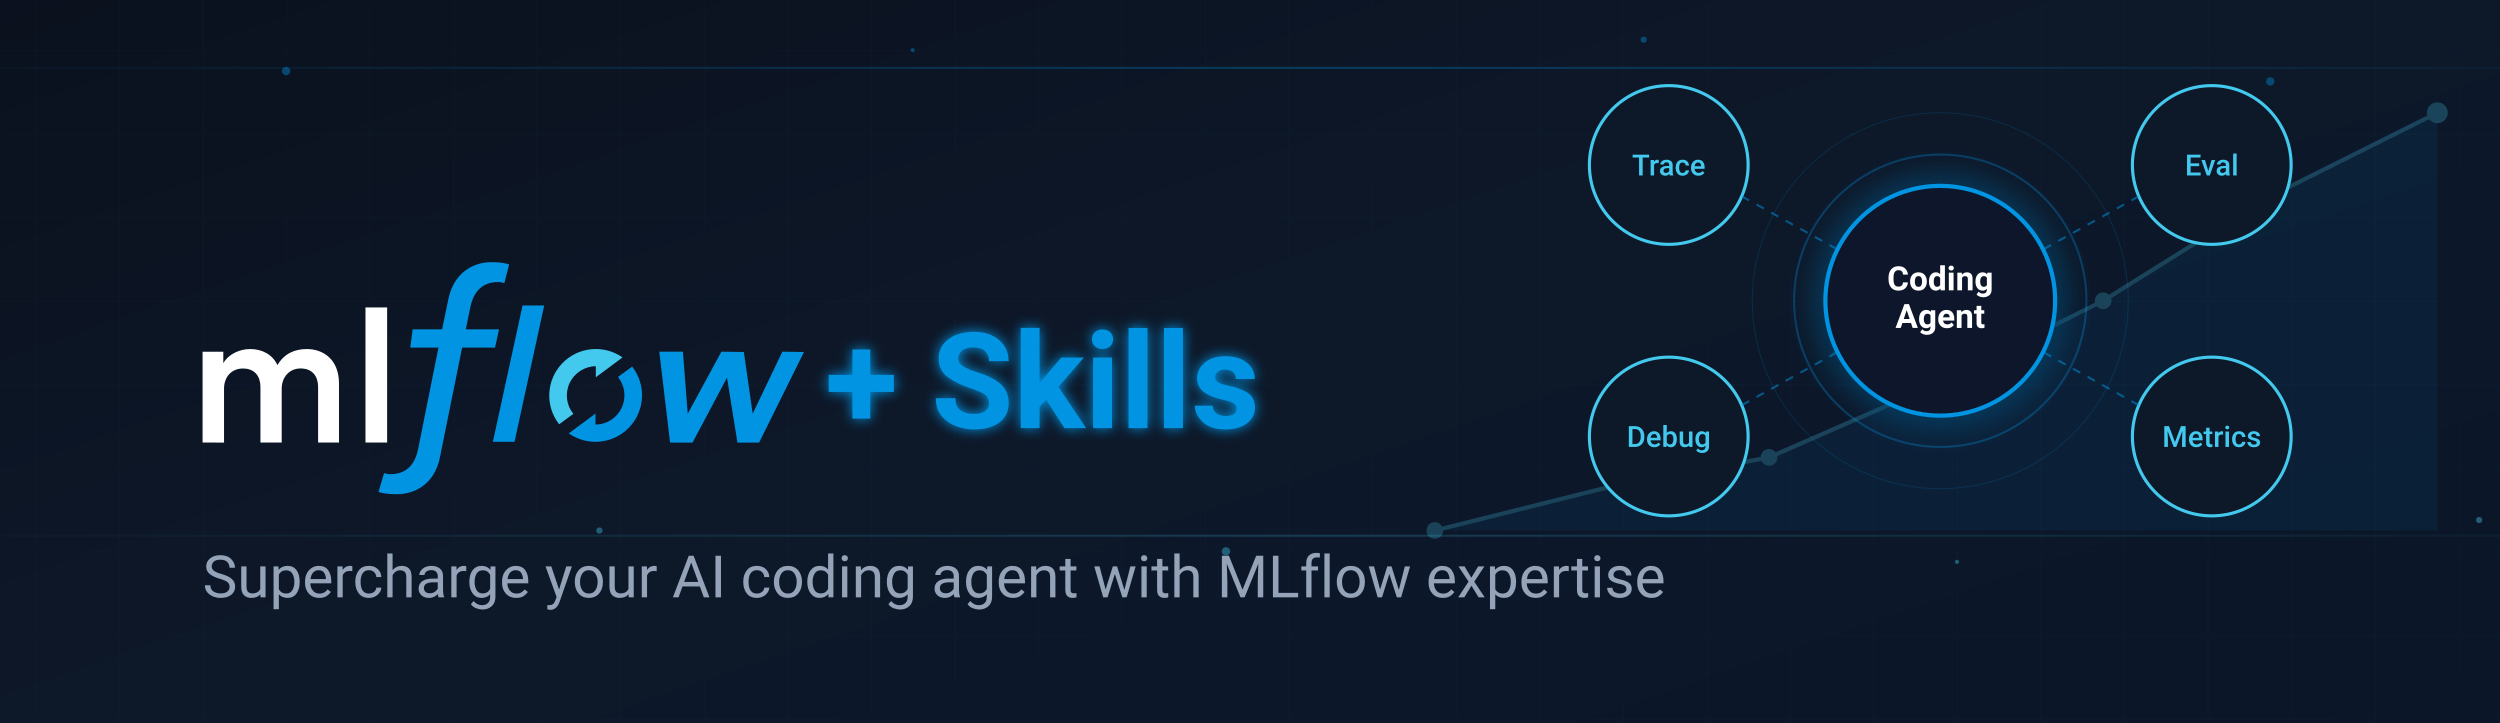
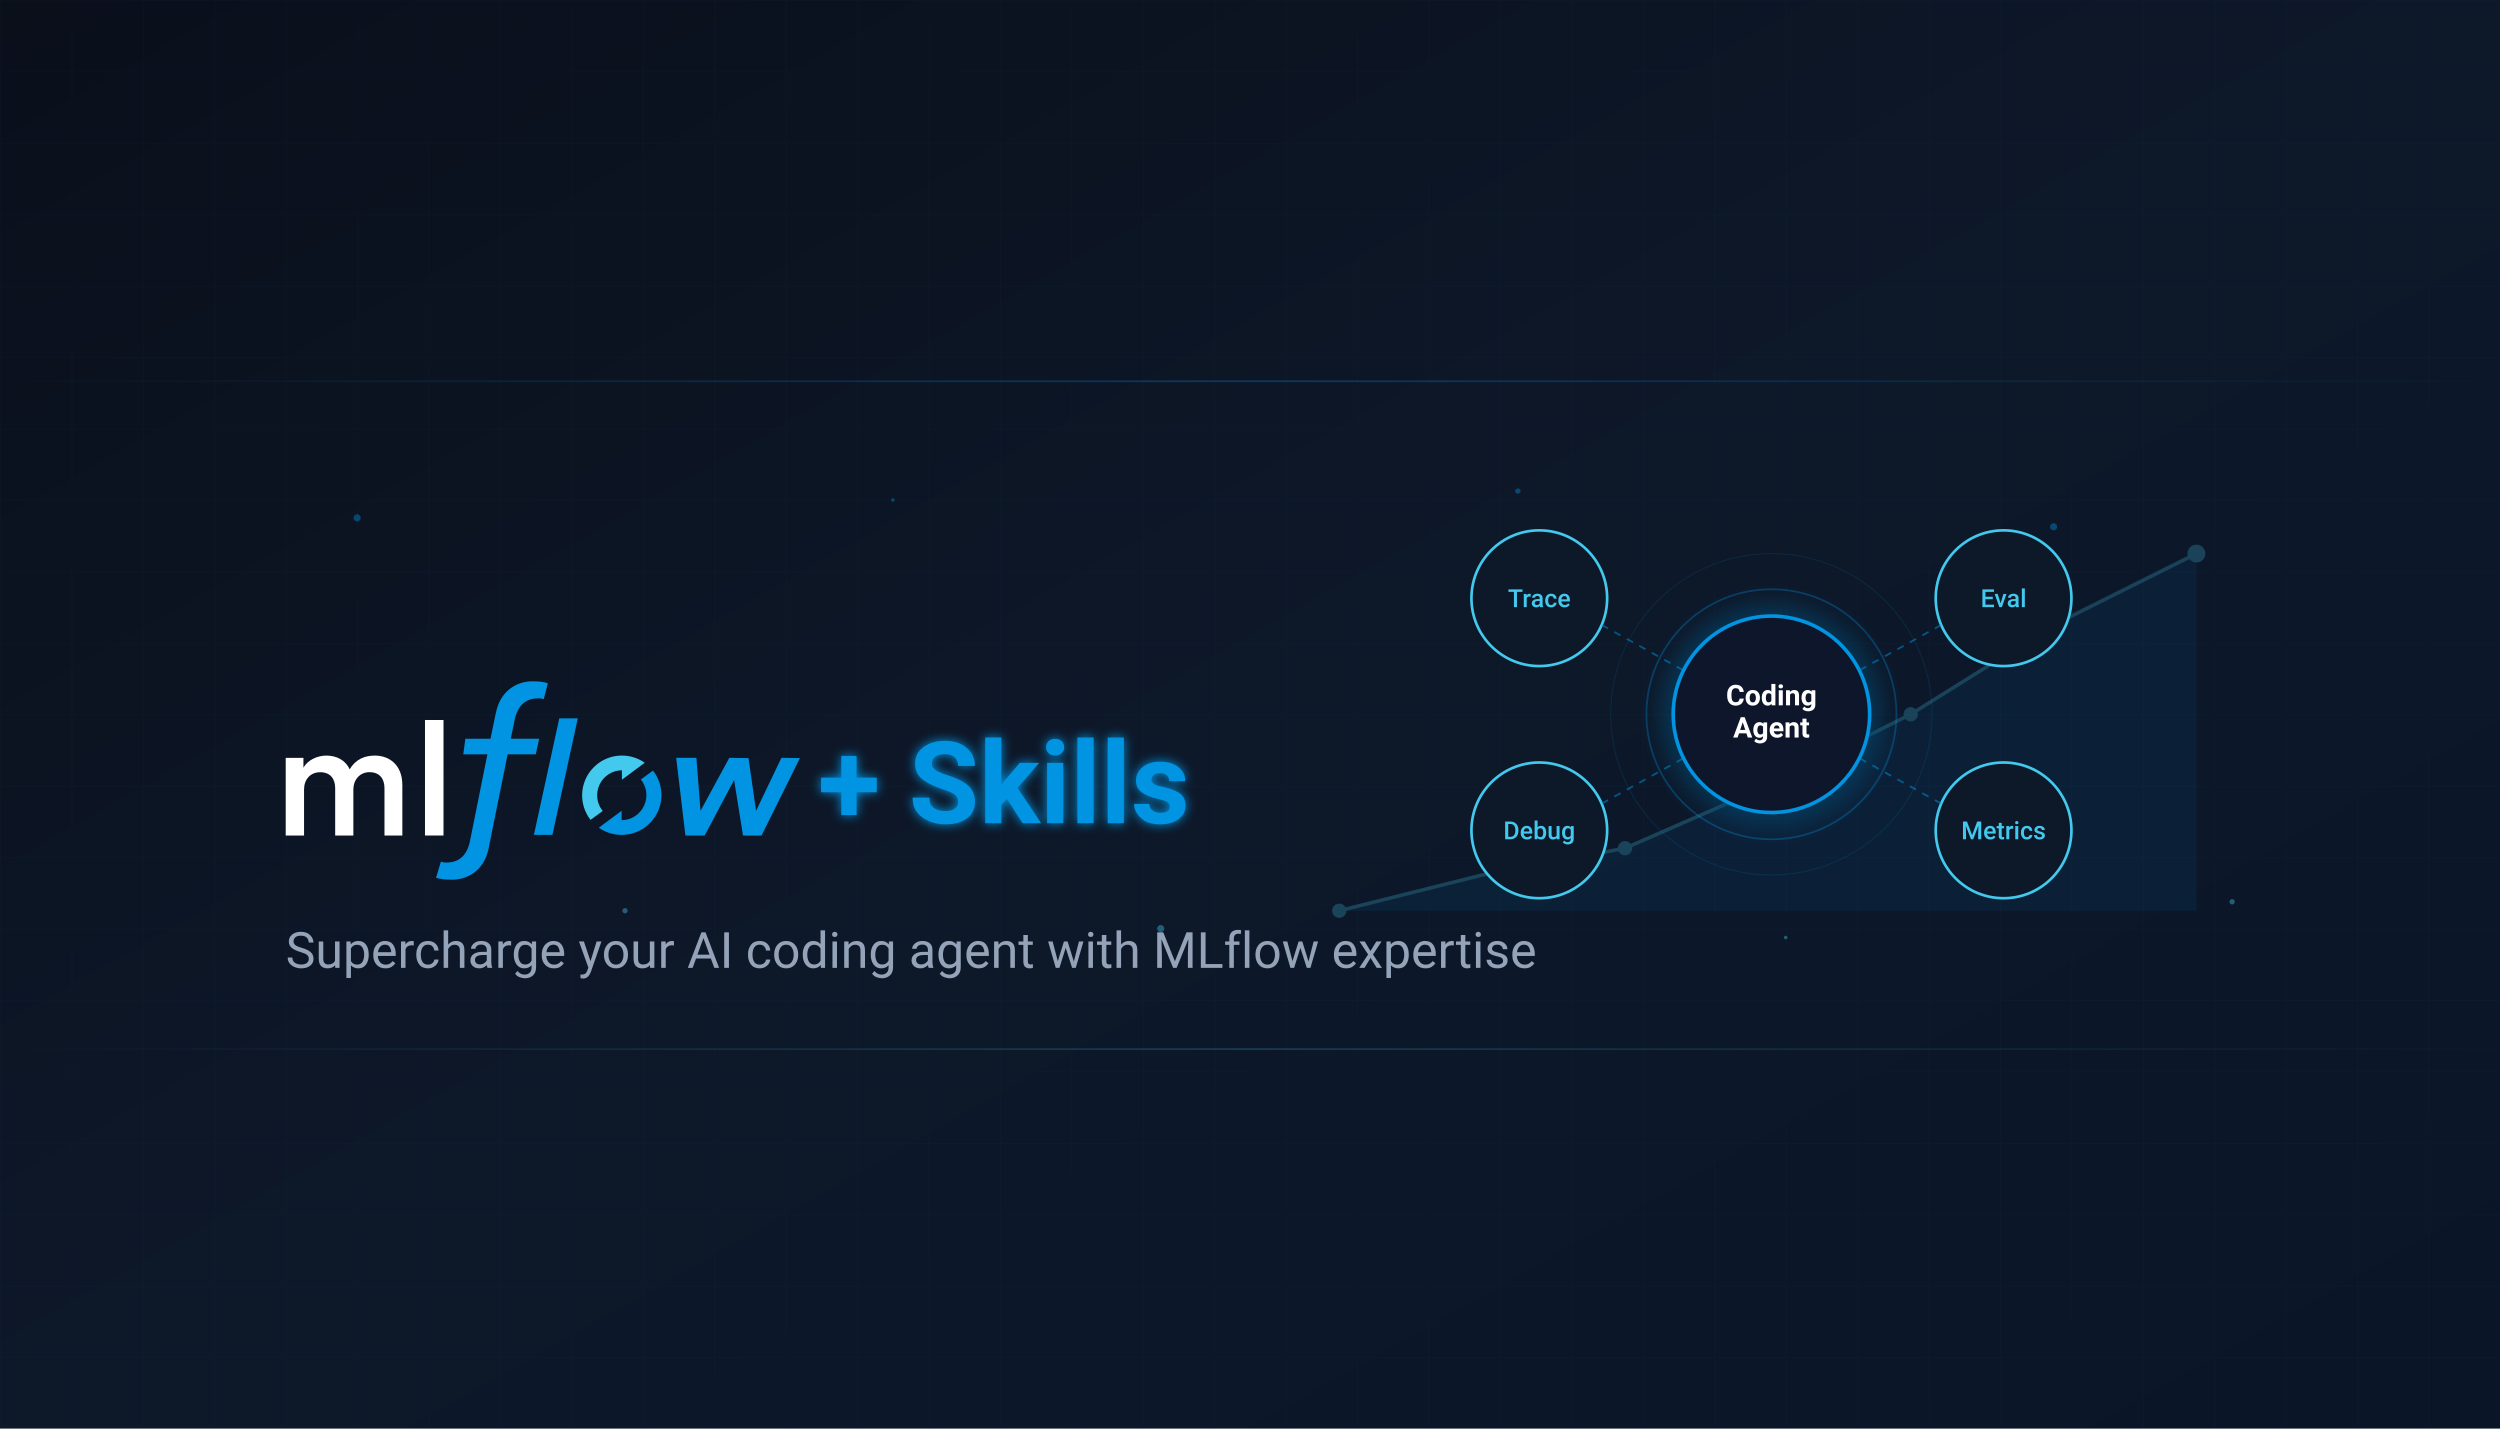
- <svg xmlns="http://www.w3.org/2000/svg" width="1197" height="346" viewBox="63 96 1197 346" fill="none">
+ <svg xmlns="http://www.w3.org/2000/svg" width="1400" height="800" viewBox="0 0 1400 800" fill="none">
  <defs>
    <linearGradient id="bgGradient" x1="0%" y1="0%" x2="100%" y2="100%">
      <stop offset="0%" style="stop-color:#0a0f1a;stop-opacity:1" />
      <stop offset="50%" style="stop-color:#0d1829;stop-opacity:1" />
      <stop offset="100%" style="stop-color:#0a1628;stop-opacity:1" />
    </linearGradient>
    <linearGradient id="blueGlow" x1="0%" y1="0%" x2="100%" y2="0%">
      <stop offset="0%" style="stop-color:#0194E2;stop-opacity:0" />
      <stop offset="50%" style="stop-color:#0194E2;stop-opacity:0.3" />
      <stop offset="100%" style="stop-color:#0194E2;stop-opacity:0" />
    </linearGradient>
    <linearGradient id="cyanGlow" x1="0%" y1="0%" x2="100%" y2="0%">
      <stop offset="0%" style="stop-color:#43C9ED;stop-opacity:0" />
      <stop offset="50%" style="stop-color:#43C9ED;stop-opacity:0.2" />
      <stop offset="100%" style="stop-color:#43C9ED;stop-opacity:0" />
    </linearGradient>
    <filter id="glow" x="-50%" y="-50%" width="200%" height="200%">
      <feGaussianBlur stdDeviation="3" result="coloredBlur" />
      <feMerge>
        <feMergeNode in="coloredBlur" />
        <feMergeNode in="SourceGraphic" />
      </feMerge>
    </filter>
    <filter id="softGlow" x="-50%" y="-50%" width="200%" height="200%">
      <feGaussianBlur stdDeviation="8" result="coloredBlur" />
      <feMerge>
        <feMergeNode in="coloredBlur" />
        <feMergeNode in="SourceGraphic" />
      </feMerge>
    </filter>
  </defs>
-   <rect width="1400" height="480" fill="url(#bgGradient)" />
+   <rect width="1400" height="800" fill="url(#bgGradient)" />
  <g opacity="0.05">
    <pattern id="grid" width="40" height="40" patternUnits="userSpaceOnUse">
      <path d="M 40 0 L 0 0 0 40" fill="none" stroke="#0194E2" stroke-width="0.5" />
    </pattern>
-     <rect width="1400" height="480" fill="url(#grid)" />
+     <rect width="1400" height="800" fill="url(#grid)" />
  </g>
-   <rect x="0" y="128" width="1400" height="1" fill="url(#blueGlow)" />
-   <rect x="0" y="352" width="1400" height="1" fill="url(#cyanGlow)" />
-   <g transform="translate(100, 90)">
+   <rect x="0" y="213" width="1400" height="1" fill="url(#blueGlow)" />
+   <rect x="0" y="587" width="1400" height="1" fill="url(#cyanGlow)" />
+   <g transform="translate(100, 250)">
    <g opacity="0.4">
      <circle cx="100" cy="40" r="2" fill="#0194E2" />
      <circle cx="250" cy="260" r="1.5" fill="#43C9ED" />
      <circle cx="400" cy="30" r="1" fill="#0194E2" />
      <circle cx="550" cy="270" r="2" fill="#43C9ED" />
      <circle cx="750" cy="25" r="1.5" fill="#0194E2" />
      <circle cx="900" cy="275" r="1" fill="#43C9ED" />
      <circle cx="1050" cy="45" r="2" fill="#0194E2" />
      <circle cx="1150" cy="255" r="1.5" fill="#43C9ED" />
    </g>
    <g transform="translate(650, 40)" opacity="0.25">
      <path d="M0 220 L80 200 L160 185 L240 150 L320 110 L400 60 L480 20 L480 220 Z" fill="#0194E2" fill-opacity="0.3" />
      <polyline points="0,220 80,200 160,185 240,150 320,110 400,60 480,20" fill="none" stroke="#43C9ED" stroke-width="2" stroke-linecap="round" stroke-linejoin="round" />
      <circle cx="0" cy="220" r="4" fill="#43C9ED" />
      <circle cx="160" cy="185" r="4" fill="#43C9ED" />
      <circle cx="320" cy="110" r="4" fill="#43C9ED" />
      <circle cx="480" cy="20" r="5" fill="#43C9ED" />
    </g>
    <g transform="translate(60, 131) scale(2.8)">
      <path d="M0 31.032V15.502H3.543V17.47C4.436 15.876 6.383 15.045 8.136 15.045C10.178 15.045 11.964 15.971 12.794 17.79C14.01 15.747 15.828 15.045 17.837 15.045C20.647 15.045 23.326 16.832 23.326 20.949V31.032H19.753V21.554C19.753 19.736 18.827 18.364 16.752 18.364C14.806 18.364 13.529 19.895 13.529 21.809V31.03H9.893V21.554C9.893 19.768 8.995 18.373 6.89 18.373C4.913 18.373 3.667 19.841 3.667 21.818V31.039Z" fill="#ffffff" />
      <path d="M27.855 31.032V7.929H31.558V31.032Z" fill="#ffffff" />
      <path d="M30.071 39.487C30.903 39.719 31.652 39.87 33.24 39.87C36.193 39.87 39.676 38.205 40.593 33.531L44.379 14.792H50.008L50.695 11.675H45.009L45.774 7.95C46.36 5.058 47.96 3.592 50.528 3.592C51.196 3.592 51.009 3.65 51.604 3.763L52.427 0.57C51.634 0.333 50.924 0.191 49.378 0.191C47.745 0.167 46.151 0.689 44.85 1.675C43.409 2.789 42.457 4.425 42.023 6.538L40.957 11.675H35.923L35.512 14.794H40.335L36.859 32.121C36.477 34.086 35.359 36.436 32.151 36.436C31.424 36.436 31.688 36.381 31.03 36.274Z" fill="#0194E2" />
      <path d="M53.342 30.905H49.64L54.714 7.596H58.415Z" fill="#0194E2" />
      <path d="M71.807 16.477C68.576 14.216 64.178 14.661 61.465 17.522C58.752 20.383 58.542 24.798 60.97 27.904L63.395 26.124C62.191 24.631 61.947 22.581 62.766 20.847C63.584 19.113 65.322 17.999 67.24 17.979V19.874Z" fill="#43C9ED" />
      <path d="M62.618 29.472C65.848 31.732 70.247 31.288 72.96 28.427C75.673 25.566 75.883 21.15 73.454 18.044L71.029 19.824C72.233 21.317 72.478 23.367 71.659 25.101C70.84 26.836 69.102 27.95 67.184 27.969V26.075Z" fill="#0194E2" />
      <path d="M78.092 15.493H82.136L82.959 26.105L88.718 15.493L92.557 15.548L94.065 26.105L99.139 15.493L102.84 15.548L95.162 31.041H91.46L89.677 19.935L83.782 31.041H79.943Z" fill="#0194E2" />
    </g>
    <text x="358" y="211" font-family="system-ui, -apple-system, 'Segoe UI', Roboto, sans-serif" font-size="64" font-weight="600" fill="#0194E2" filter="url(#glow)">+ Skills</text>
    <text x="60" y="292" font-family="system-ui, -apple-system, 'Segoe UI', Roboto, sans-serif" font-size="28" font-weight="400" fill="#94a3b8">Supercharge your AI coding agent with MLflow expertise</text>
    <g transform="translate(672, 30)">
      <circle cx="220" cy="120" r="55" fill="#0d1829" stroke="#0194E2" stroke-width="2" filter="url(#softGlow)" />
      <text x="220" y="115" font-family="system-ui, -apple-system, 'Segoe UI', Roboto, sans-serif" font-size="16" font-weight="600" fill="#ffffff" text-anchor="middle">Coding</text>
      <text x="220" y="133" font-family="system-ui, -apple-system, 'Segoe UI', Roboto, sans-serif" font-size="16" font-weight="600" fill="#ffffff" text-anchor="middle">Agent</text>
      <circle cx="90" cy="55" r="38" fill="#0d1829" stroke="#43C9ED" stroke-width="1.5" />
      <text x="90" y="60" font-family="system-ui, -apple-system, 'Segoe UI', Roboto, sans-serif" font-size="14" font-weight="500" fill="#43C9ED" text-anchor="middle">Trace</text>
      <circle cx="350" cy="55" r="38" fill="#0d1829" stroke="#43C9ED" stroke-width="1.5" />
      <text x="350" y="60" font-family="system-ui, -apple-system, 'Segoe UI', Roboto, sans-serif" font-size="14" font-weight="500" fill="#43C9ED" text-anchor="middle">Eval</text>
      <circle cx="90" cy="185" r="38" fill="#0d1829" stroke="#43C9ED" stroke-width="1.5" />
      <text x="90" y="190" font-family="system-ui, -apple-system, 'Segoe UI', Roboto, sans-serif" font-size="14" font-weight="500" fill="#43C9ED" text-anchor="middle">Debug</text>
      <circle cx="350" cy="185" r="38" fill="#0d1829" stroke="#43C9ED" stroke-width="1.5" />
      <text x="350" y="190" font-family="system-ui, -apple-system, 'Segoe UI', Roboto, sans-serif" font-size="14" font-weight="500" fill="#43C9ED" text-anchor="middle">Metrics</text>
      <line x1="125" y1="70" x2="170" y2="95" stroke="#0194E2" stroke-width="1" stroke-opacity="0.5" stroke-dasharray="4,4" />
      <line x1="315" y1="70" x2="270" y2="95" stroke="#0194E2" stroke-width="1" stroke-opacity="0.5" stroke-dasharray="4,4" />
      <line x1="125" y1="170" x2="170" y2="145" stroke="#0194E2" stroke-width="1" stroke-opacity="0.5" stroke-dasharray="4,4" />
      <line x1="315" y1="170" x2="270" y2="145" stroke="#0194E2" stroke-width="1" stroke-opacity="0.5" stroke-dasharray="4,4" />
      <circle cx="220" cy="120" r="70" fill="none" stroke="#0194E2" stroke-width="1" stroke-opacity="0.3" />
      <circle cx="220" cy="120" r="90" fill="none" stroke="#0194E2" stroke-width="0.5" stroke-opacity="0.15" />
    </g>
  </g>
</svg>
